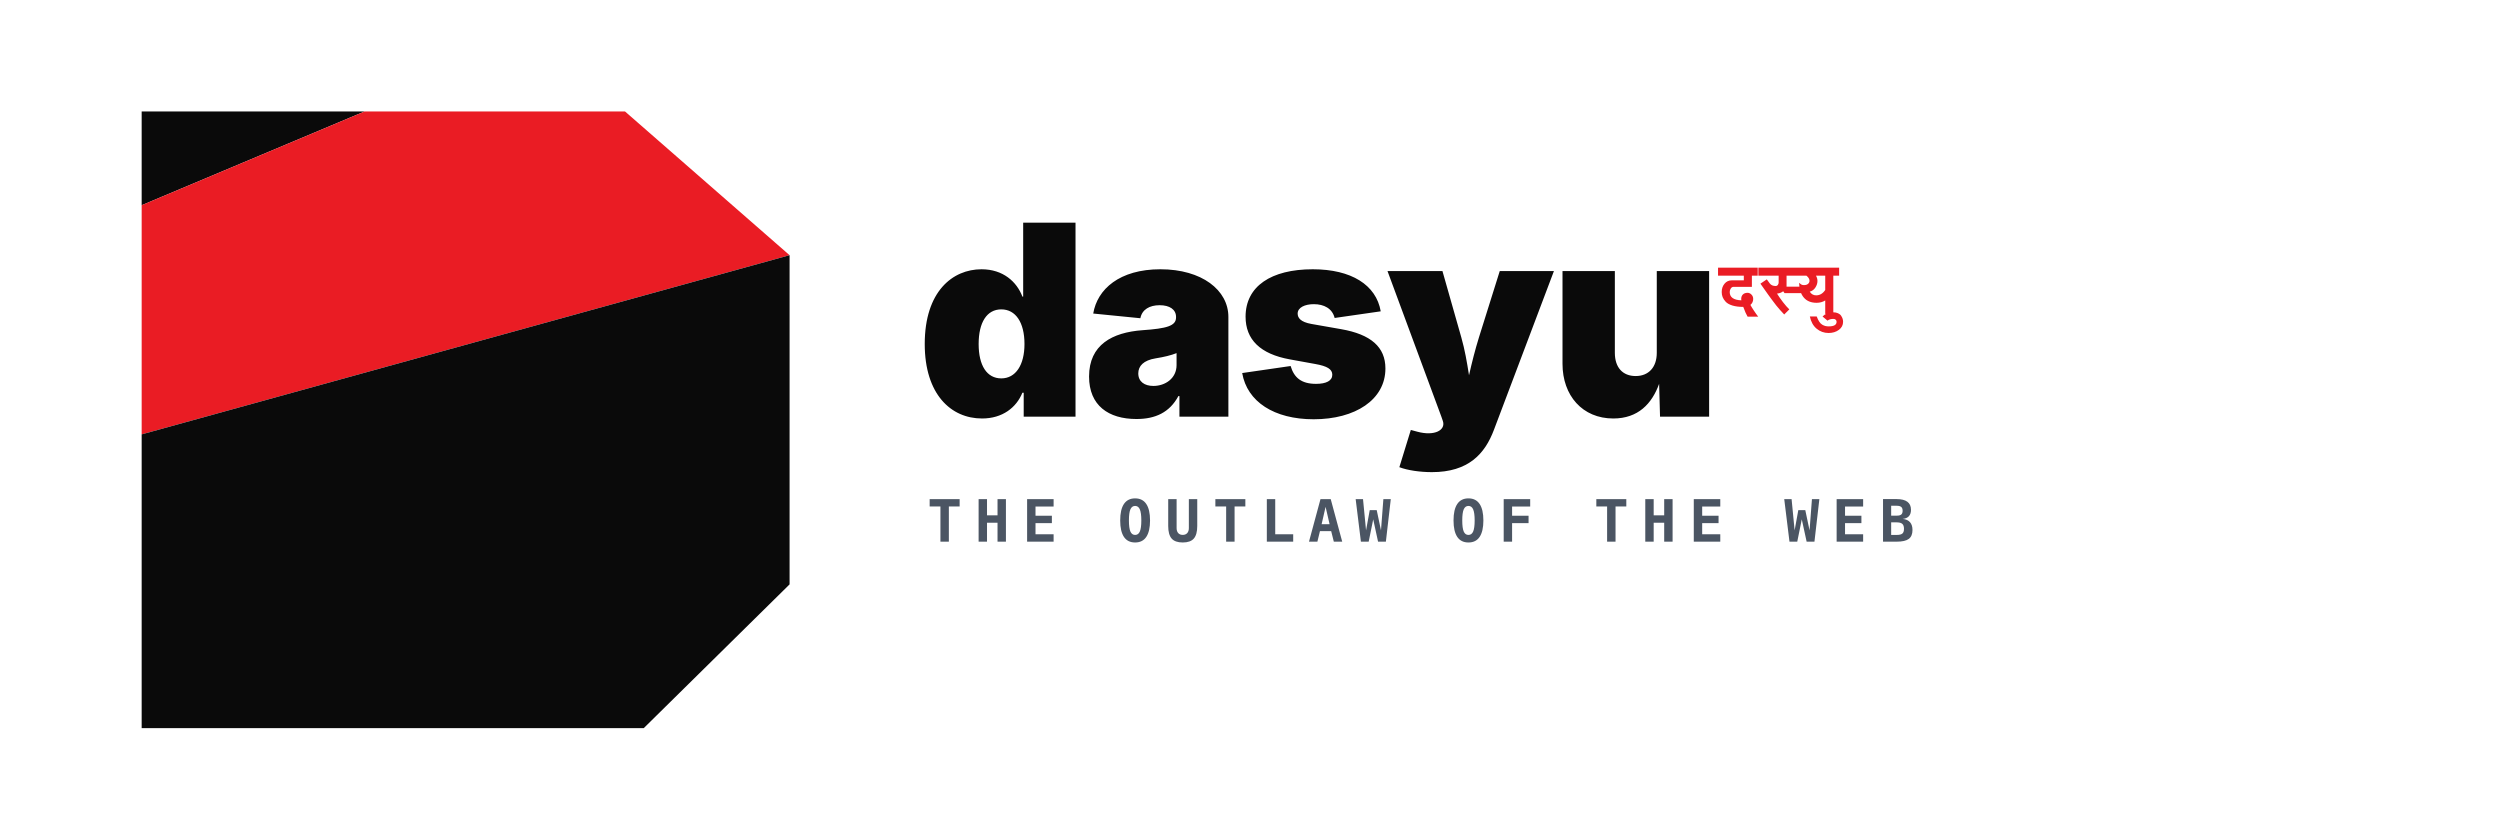
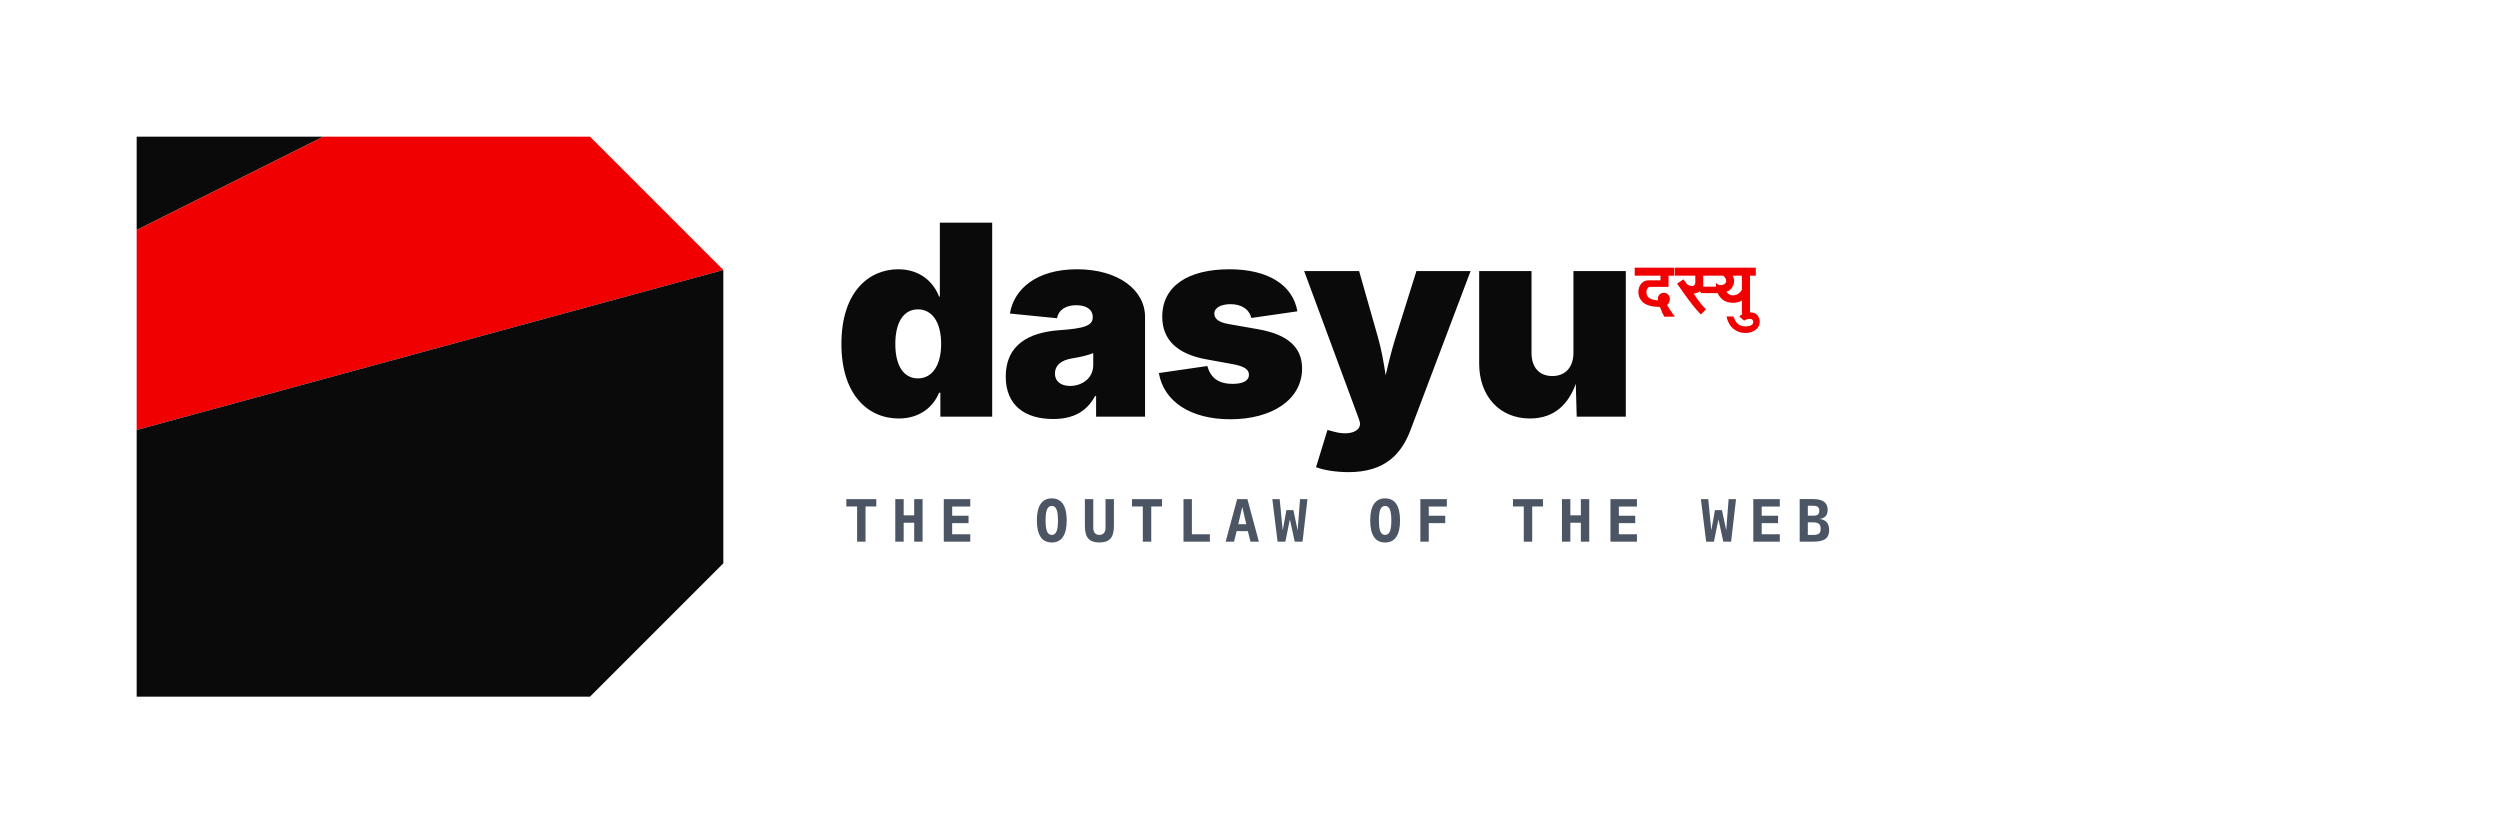
<svg xmlns="http://www.w3.org/2000/svg" viewBox="0 0 1200 400" width="100%" height="100%" fill="none">
-   <g transform="translate(60, 45) scale(0.5)">
-     <polygon points="16,17 230,17 16,107" fill="#0A0A0A" />
-     <polygon points="16,107 230,17 480,17 638,155 16,327" fill="#EA1C24" />
-     <polygon points="16,327 638,155 638,471 498,609 16,609" fill="#0A0A0A" />
+   <g transform="translate(40, 40) scale(0.32)">
+     <polygon points="80,80 360,80 80,220" fill="#0A0A0A" />
+     <polygon points="80,220 360,80 760,80 960,280 80,520" fill="#F00000" />
+     <polygon points="80,520 960,280 960,720 760,920 80,920" fill="#0A0A0A" />
  </g>
-   <text x="440" y="200" font-family="'Poppins', -apple-system, sans-serif" font-size="128" font-weight="900" fill="#0A0A0A" letter-spacing="-3">dasyu</text>
-   <text x="825" y="150" font-family="'Inter', -apple-system, sans-serif" font-size="34" font-weight="800" fill="#EA1C24" letter-spacing="1">दस्यु</text>
-   <text x="445" y="260" font-family="'Space Grotesk', monospace" font-size="28" font-weight="700" fill="#4B5563" letter-spacing="6">THE OUTLAW OF THE WEB</text>
+   <text x="400" y="200" font-family="'Poppins', -apple-system, sans-serif" font-size="128" font-weight="900" fill="#0A0A0A" letter-spacing="-3">dasyu</text>
+   <text x="785" y="150" font-family="'Inter', -apple-system, sans-serif" font-size="34" font-weight="800" fill="#F00000" letter-spacing="1">दस्यु</text>
+   <text x="405" y="260" font-family="'Space Grotesk', monospace" font-size="28" font-weight="700" fill="#4B5563" letter-spacing="6">THE OUTLAW OF THE WEB</text>
</svg>
